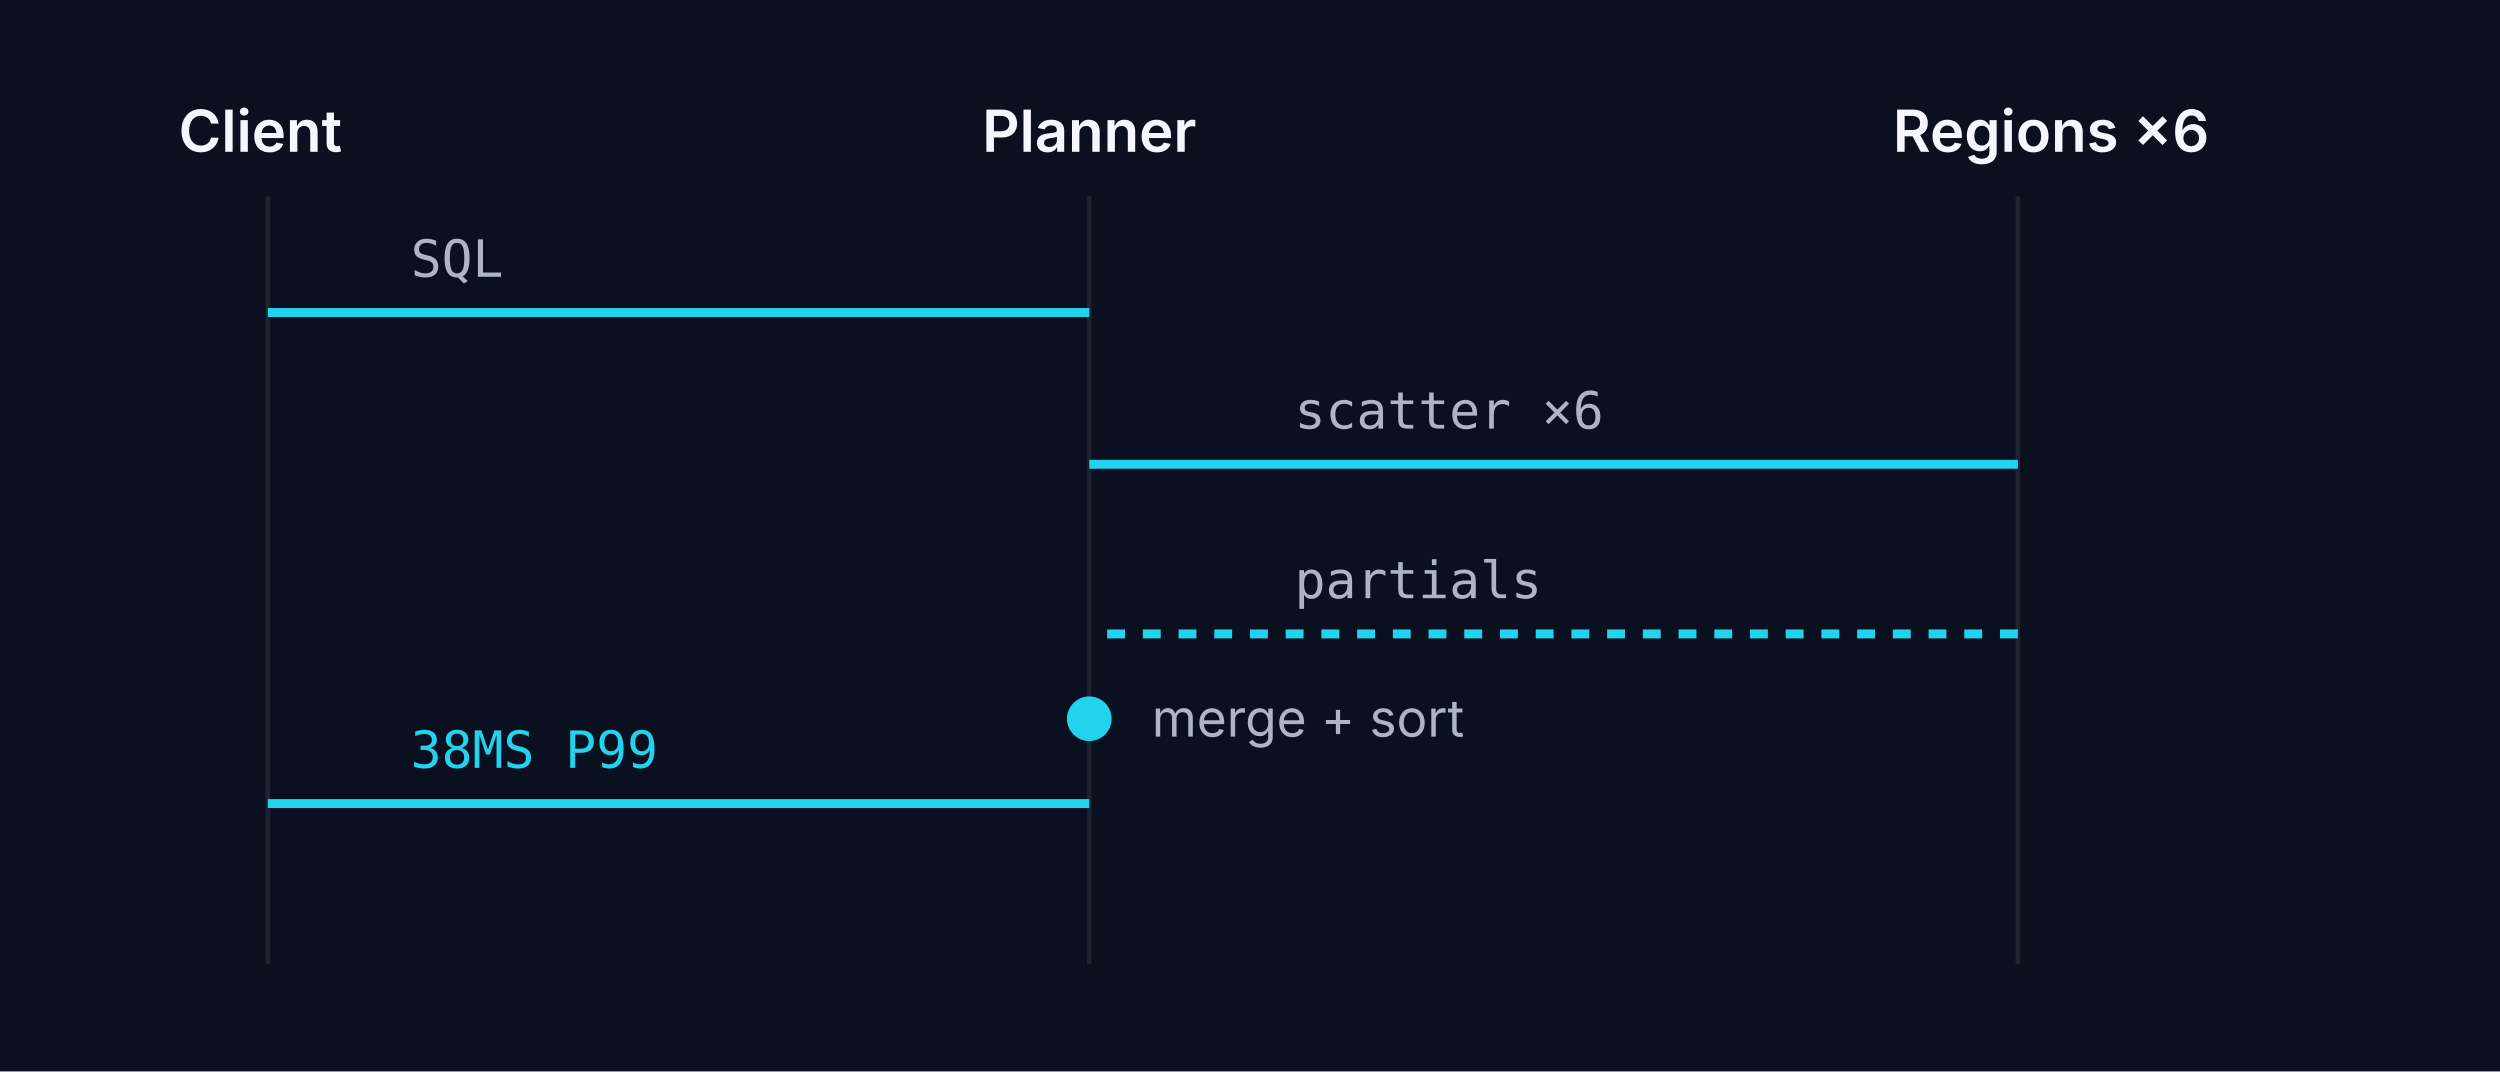
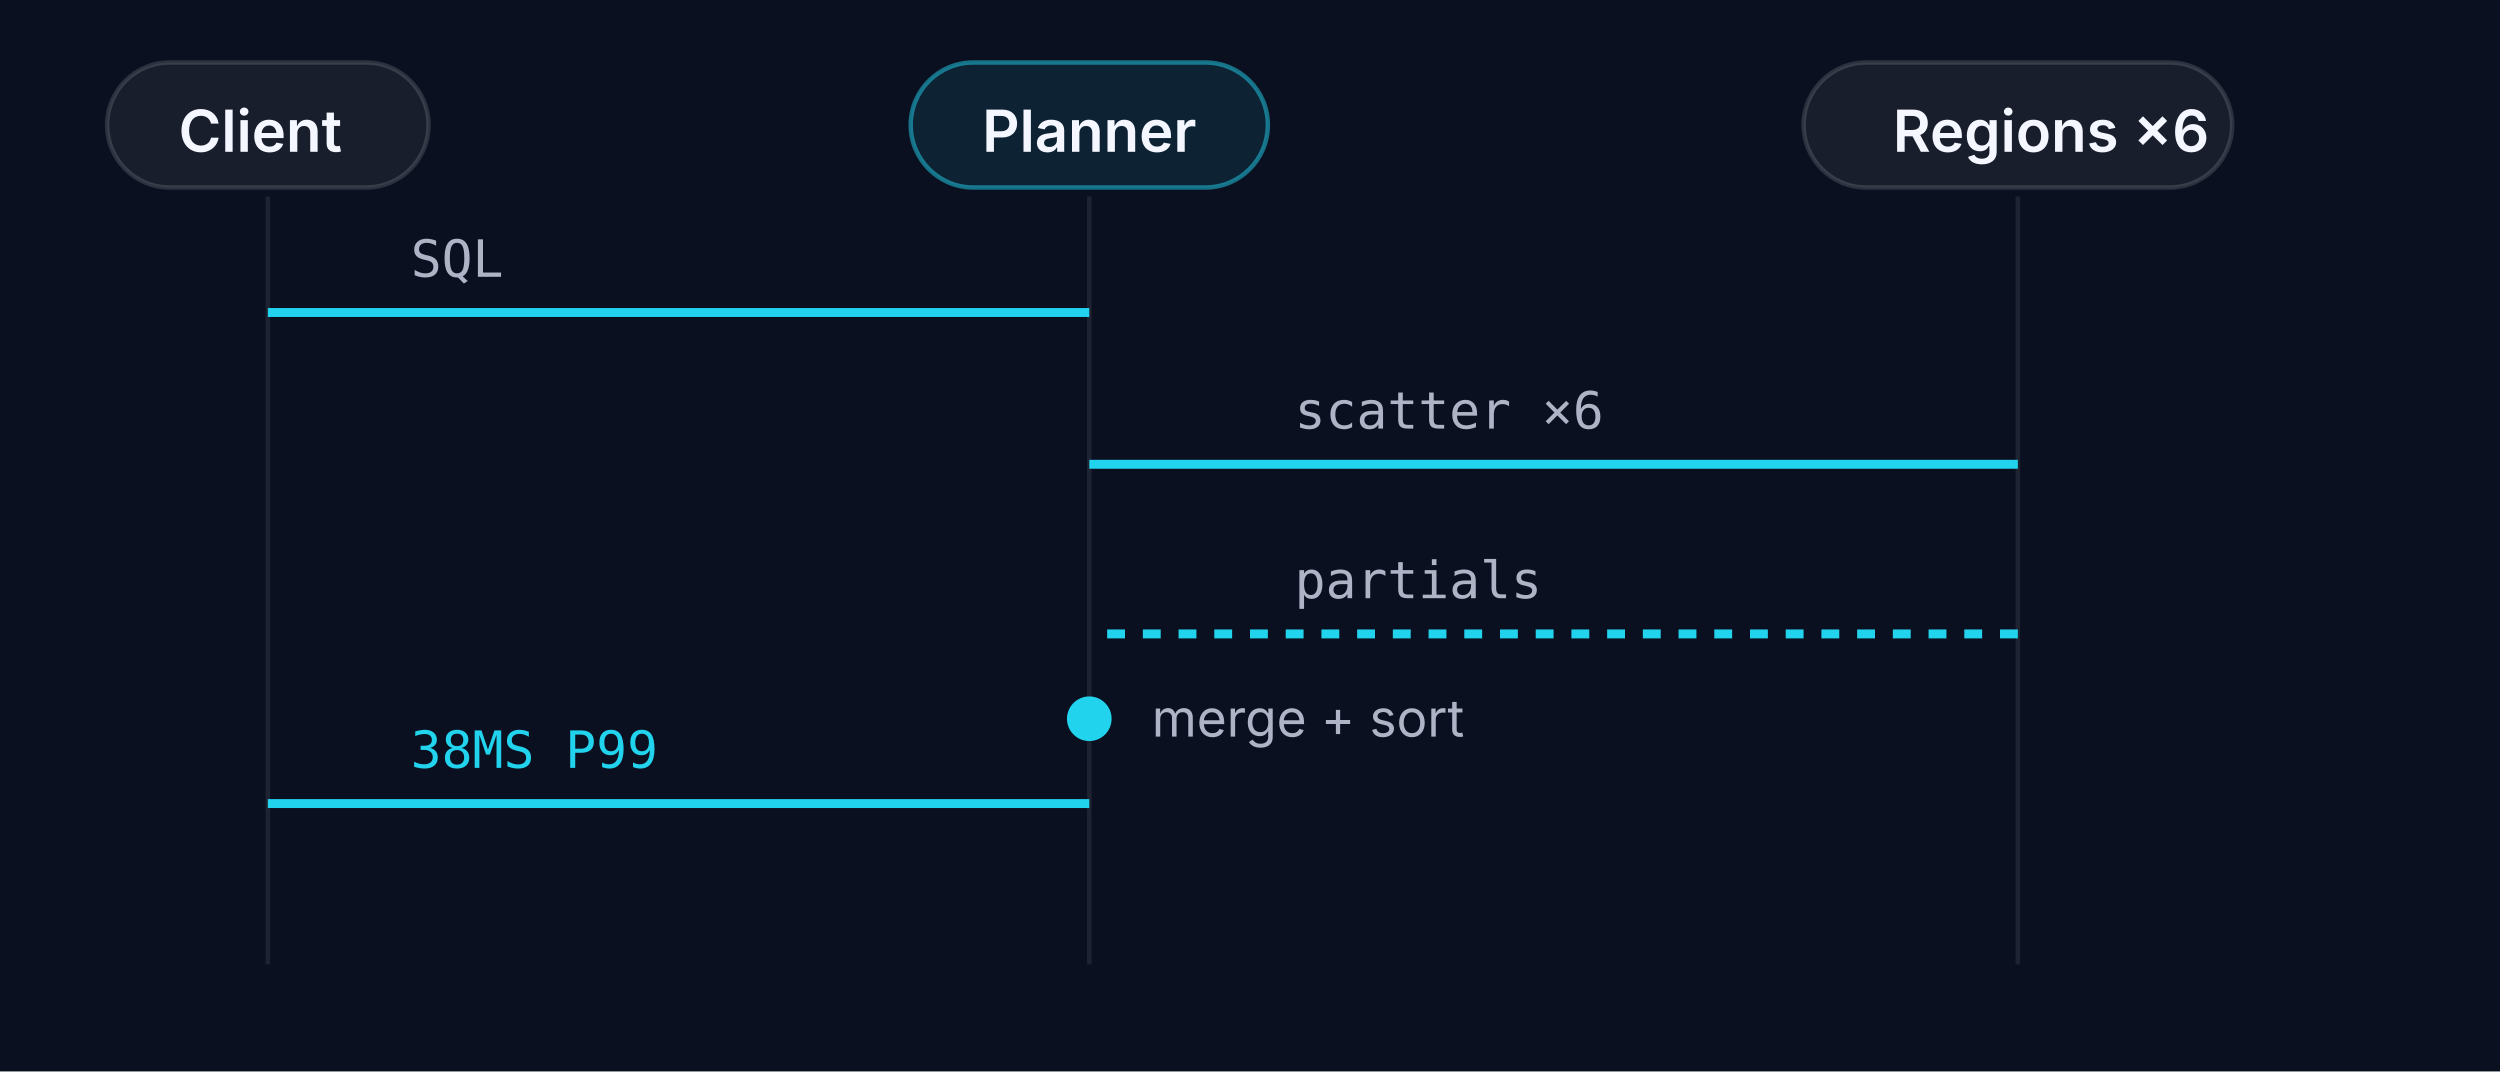
<svg xmlns="http://www.w3.org/2000/svg" role="img" aria-label="Query sequence: the planner scatters to six regions and gathers partial results" viewBox="0 0 560 240">
  <style>
    /* Standalone preview values = glass dark theme. When pasted into a glass
       page, DELETE this style block — glass.css provides these classes with
       theme-switching tokens (.glass-svg-* / light mode safe). */
    .glass-svg-ink   { fill: #F4F7FF; }
    .glass-svg-ink-2 { fill: rgba(231,238,255,0.74); }
    .glass-svg-ink-3 { fill: rgba(231,238,255,0.55); }
    .glass-svg-node  { fill: rgba(255,255,255,0.06); stroke: rgba(255,255,255,0.14); }
    .glass-svg-node-strong { fill: rgba(255,255,255,0.05); stroke: #22D3EE; }
+     .glass-svg-node--cyan { fill: rgba(34,211,238,0.10); stroke: rgba(34,211,238,0.50); }
+     .glass-svg-node--indigo { fill: rgba(129,140,248,0.12); stroke: rgba(129,140,248,0.50); }
    .glass-svg-line  { stroke: rgba(255,255,255,0.08); }
    .glass-svg-grid  { stroke: rgba(255,255,255,0.08); stroke-dasharray: 2 6; }
    .glass-svg-accent-ink { fill: #22D3EE; }
+     .glass-svg-ref-ink { fill: #818CF8; }
  </style>
  <rect width="100%" height="100%" fill="#0B1020" />
+   <rect x="24" y="14" width="72" height="28" rx="14" class="glass-svg-node" />
+   <rect x="204" y="14" width="80" height="28" rx="14" class="glass-svg-node glass-svg-node--cyan" />
+   <rect x="404" y="14" width="96" height="28" rx="14" class="glass-svg-node" />
  <g font-family="'Inter', sans-serif" font-size="13" font-weight="600" class="glass-svg-ink">
    <text x="40" y="34">Client</text>
    <text x="220" y="34">Planner</text>
    <text x="424" y="34">Regions ×6</text>
  </g>
  <g class="glass-svg-line">
    <line x1="60" y1="44" x2="60" y2="216" />
    <line x1="244" y1="44" x2="244" y2="216" />
    <line x1="452" y1="44" x2="452" y2="216" />
  </g>
  <path d="M60 70 L244 70" stroke="#22D3EE" stroke-width="2" fill="none" />
  <text x="92" y="62" font-family="'JetBrains Mono', monospace" font-size="11.5" class="glass-svg-ink-2">SQL</text>
  <path d="M244 104 L452 104" stroke="#22D3EE" stroke-width="2" fill="none" />
  <text x="290" y="96" font-family="'JetBrains Mono', monospace" font-size="11.5" class="glass-svg-ink-2">scatter ×6</text>
  <path d="M452 142 L244 142" stroke="#22D3EE" stroke-width="2" stroke-dasharray="4 4" fill="none" />
  <text x="290" y="134" font-family="'JetBrains Mono', monospace" font-size="11.5" class="glass-svg-ink-2">partials</text>
  <path d="M244 180 L60 180" stroke="#22D3EE" stroke-width="2" fill="none" />
  <text x="92" y="172" font-family="'JetBrains Mono', monospace" font-size="11.5" class="glass-svg-accent-ink">38MS P99</text>
  <circle cx="244" cy="161" r="5" fill="#22D3EE" />
  <text x="258" y="165" font-family="'Inter', sans-serif" font-size="11.5" class="glass-svg-ink-2">merge + sort</text>
</svg>
